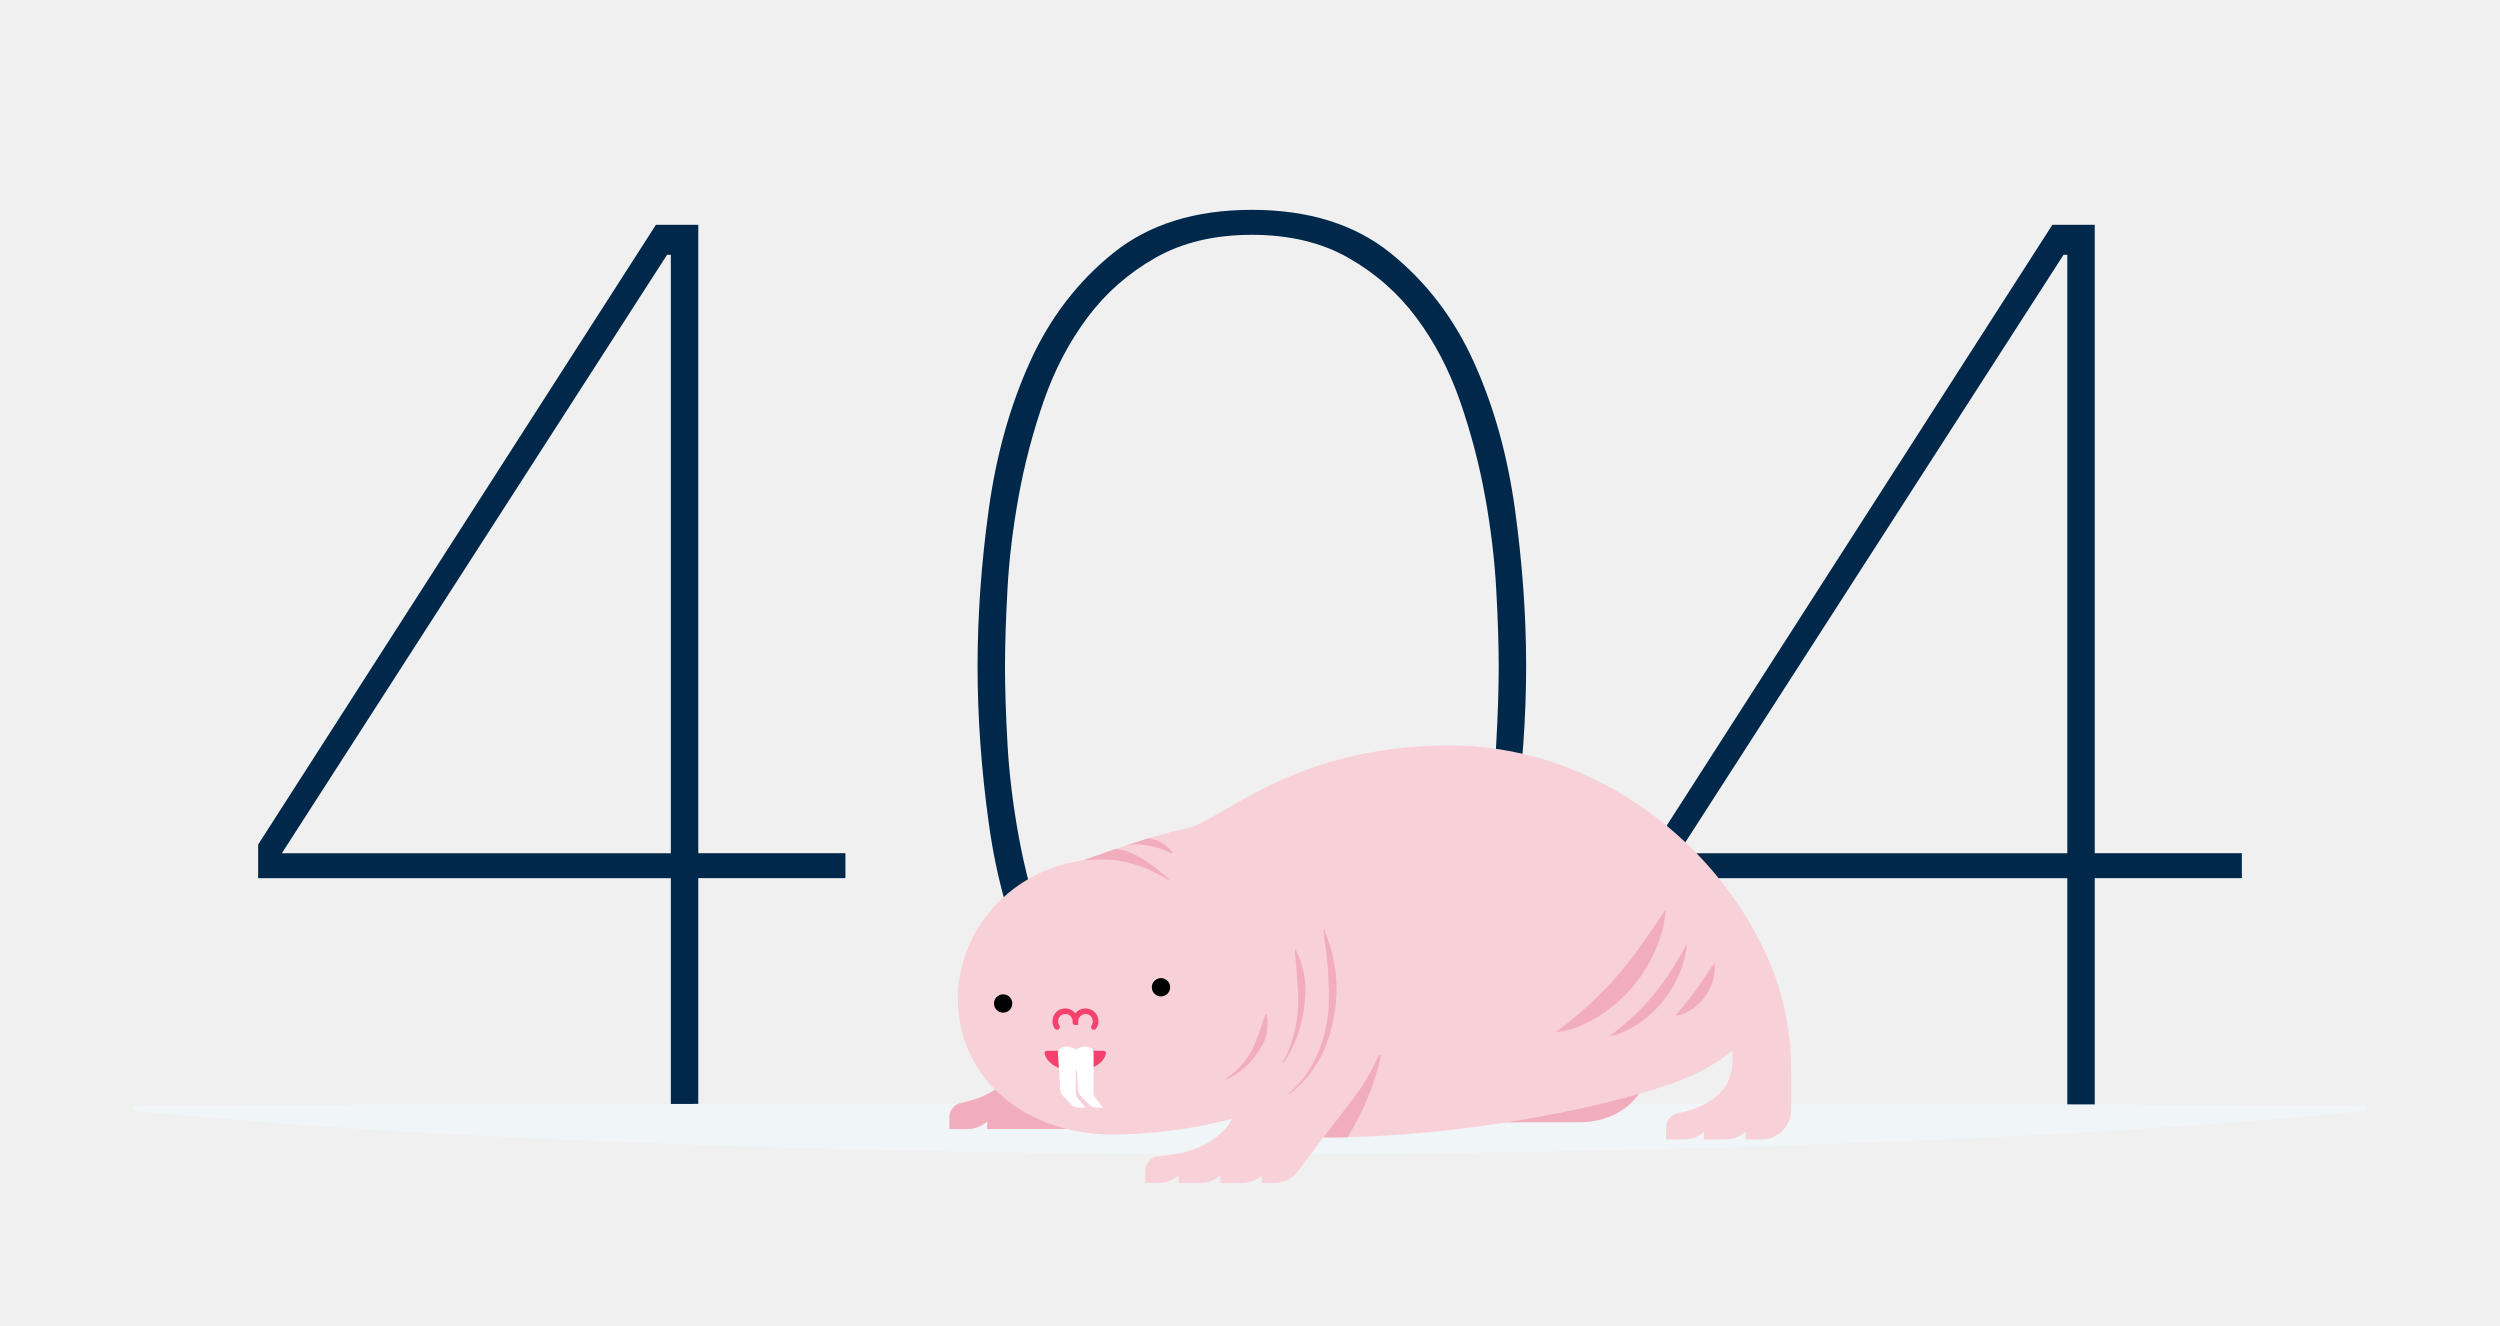
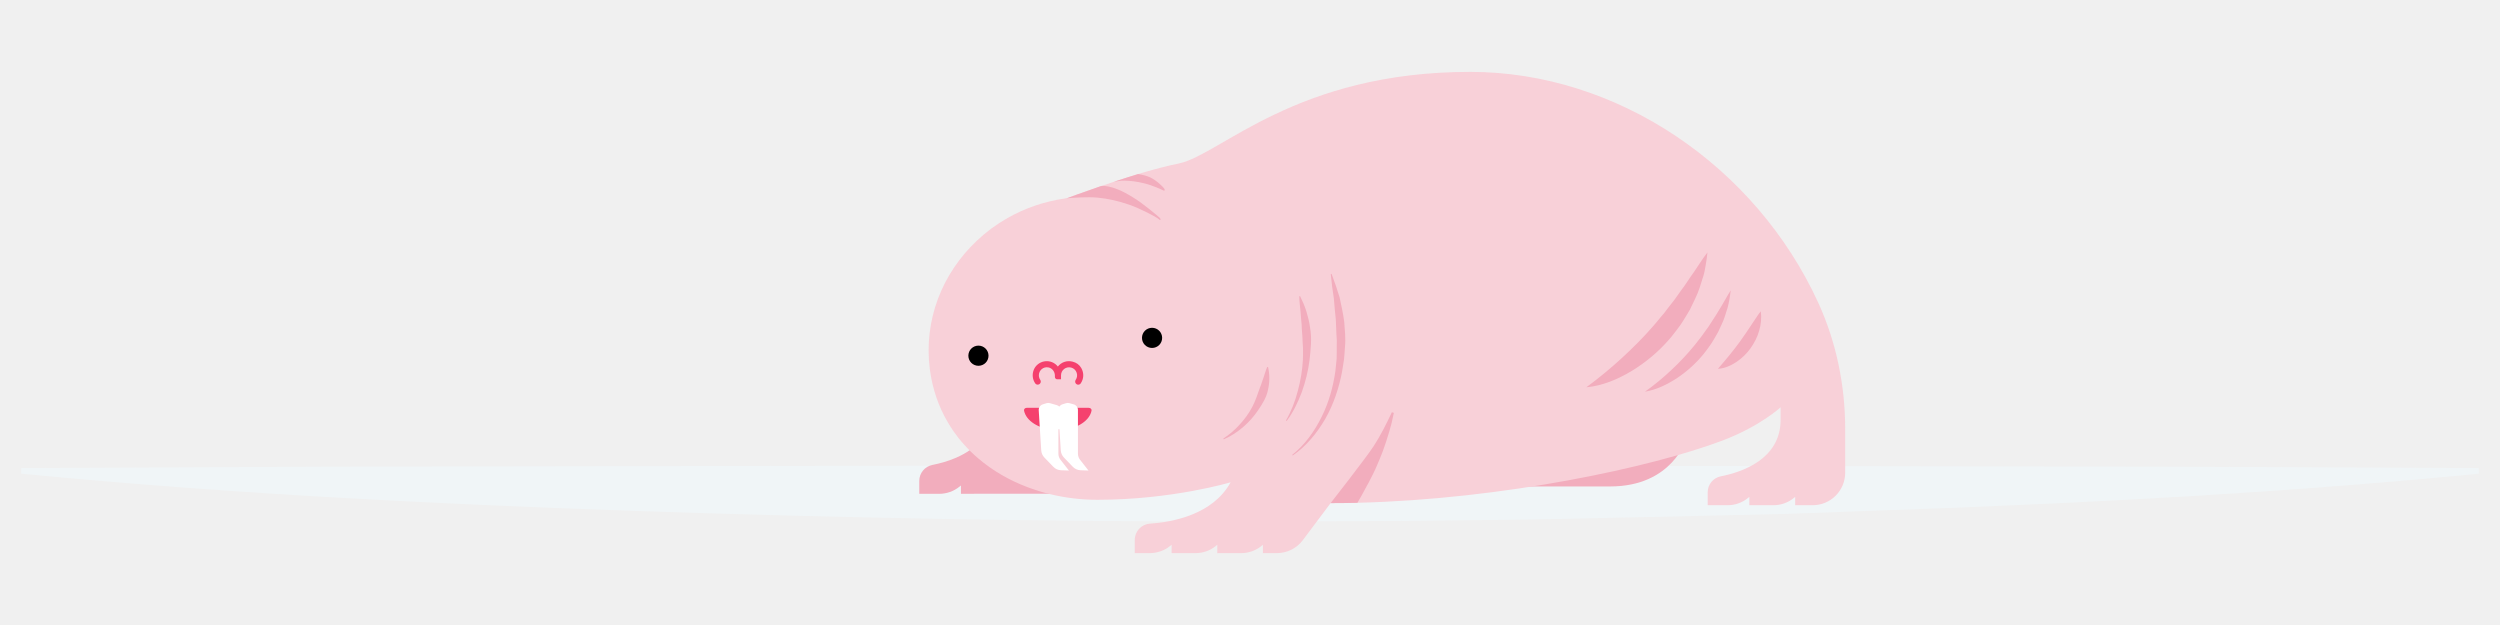
- <svg viewBox="0 0 660 350" class="naked-mole">
-   <style type="text/css">
-         .st0{fill:#00284B;}
-         .st1{fill:#F0F5F7;}
-         .st2{fill:#F2ADBD;}
-         .st3{fill:#F8D0D8;}
-         .st4{fill:#F5416E;}
-         .st5{fill:#FFFFFF;}
-     </style>
-   <path class="st0" d="m 184.34,231.84 v 60.57 H 177.1 V 231.84 H 68.15 v -8.89 L 173.16,59.35 h 11.19 v 165.9 h 38.84 v 6.58 H 184.34 Z M 177.1,67.26 h -0.99 l -101.71,158 h 102.7 z" />
-   <path class="st0" d="m 330.49,296.36 c -14.93,0 -27.1,-3.79 -36.54,-11.36 -9.44,-7.57 -16.79,-17.17 -22.05,-28.8 -5.27,-11.63 -8.89,-24.57 -10.86,-38.84 -1.98,-14.26 -2.96,-28.09 -2.96,-41.48 0,-13.38 0.99,-27.21 2.96,-41.48 1.98,-14.26 5.6,-27.21 10.86,-38.84 5.27,-11.63 12.62,-21.23 22.05,-28.8 9.43,-7.57 21.61,-11.36 36.54,-11.36 14.92,0 27.1,3.79 36.54,11.36 9.43,7.57 16.79,17.17 22.05,28.8 5.27,11.63 8.89,24.58 10.86,38.84 1.97,14.27 2.96,28.09 2.96,41.48 0,13.39 -0.99,27.21 -2.96,41.48 -1.98,14.27 -5.6,27.21 -10.86,38.84 -5.27,11.63 -12.62,21.23 -22.05,28.8 -9.44,7.57 -21.62,11.36 -36.54,11.36 z m 0,-234.37 c -9.88,0 -18.38,2.03 -25.51,6.09 -7.13,4.06 -13.12,9.33 -17.94,15.8 -4.83,6.48 -8.67,13.83 -11.52,22.05 -2.85,8.23 -5.05,16.57 -6.58,25.02 -1.54,8.45 -2.53,16.62 -2.96,24.52 -0.44,7.9 -0.66,14.71 -0.66,20.41 0,5.93 0.22,12.79 0.66,20.57 0.44,7.79 1.42,15.91 2.96,24.36 1.53,8.45 3.73,16.79 6.58,25.02 2.85,8.23 6.69,15.58 11.52,22.05 4.82,6.48 10.81,11.74 17.94,15.8 7.13,4.06 15.64,6.09 25.51,6.09 9.88,0 18.38,-2.03 25.51,-6.09 7.13,-4.06 13.11,-9.33 17.94,-15.8 4.82,-6.47 8.67,-13.83 11.52,-22.05 2.85,-8.23 5.04,-16.57 6.58,-25.02 1.53,-8.45 2.52,-16.57 2.96,-24.36 0.44,-7.79 0.66,-14.65 0.66,-20.57 0,-5.7 -0.22,-12.51 -0.66,-20.41 -0.44,-7.9 -1.43,-16.07 -2.96,-24.52 -1.54,-8.45 -3.73,-16.79 -6.58,-25.02 C 382.6,97.7 378.76,90.35 373.94,83.88 369.11,77.41 363.13,72.14 356,68.08 348.87,64.02 340.37,61.99 330.49,61.99 Z" />
-   <path class="st0" d="m 553.01,231.84 v 60.57 h -7.24 V 231.84 H 436.81 v -8.89 L 541.82,59.35 h 11.19 v 165.9 h 38.84 v 6.58 H 553.01 Z M 545.77,67.26 h -0.99 l -101.71,158 h 102.7 z" />
-   <path class="st1" d="m 624.91,293.23 c -49.15,4.79 -98.3,7.29 -147.45,8.97 l -18.43,0.67 -18.43,0.43 -36.86,0.81 c -12.29,0.25 -24.58,0.31 -36.86,0.47 L 330,304.73 c -49.15,0.02 -98.3,-0.87 -147.45,-2.56 -49.15,-1.69 -98.3,-4.18 -147.45,-8.94 v -1.35 l 73.73,-0.33 73.73,-0.12 147.44,-0.22 147.45,0.23 73.73,0.12 73.73,0.33 z" />
-   <path class="st2" d="m 434.78,284.76 c 0,0 -3.26,11.54 -18.35,11.54 -15.09,0 -35.82,0 -35.82,0 z" />
-   <path class="st2" d="m 282.18,294.78 c -0.19,-0.06 -0.37,-0.13 -0.56,-0.2 -0.1,-0.02 -0.2,-0.06 -0.3,-0.11 -4.36,-1.64 -8.38,-3.96 -11.83,-6.91 -1.19,-1.01 -2.32,-2.1 -3.36,-3.27 -1.66,2.4 -4.14,4.01 -6.63,5.1 -2.04,0.89 -4.09,1.42 -5.7,1.74 -1.84,0.36 -3.17,1.96 -3.17,3.84 v 3.1 h 4.76 c 1.77,0 3.49,-0.6 4.87,-1.71 l 0.37,-0.29 v 2 c 0.26,-0.06 31.78,0 31.78,0 z" />
-   <path class="st3" d="M 472.85,282.54 V 293 c 0,4.31 -3.49,7.8 -7.8,7.8 h -4.2 v -2 l -0.36,0.29 c -1.37,1.11 -3.08,1.71 -4.85,1.71 h -5.79 v -2 l -0.36,0.29 c -1.37,1.11 -3.08,1.71 -4.85,1.71 h -4.79 v -3.1 c 0,-1.88 1.33,-3.48 3.17,-3.84 5.04,-0.99 14.33,-4.09 14.33,-13.56 v -3 c 0,0 -4.92,4.57 -14,8 -16.99,6.42 -52.56,14.06 -87.57,14.92 -2.14,0.05 -4.29,0.08 -6.43,0.08 l -6.66,8.88 c -1.47,1.96 -3.78,3.12 -6.24,3.12 h -3.35 v -2 l -0.36,0.29 c -1.37,1.11 -3.08,1.71 -4.85,1.71 h -5.74 v -2 l -0.36,0.29 c -1.37,1.11 -3.08,1.71 -4.85,1.71 h -5.75 v -2 l -0.34,0.27 c -1.39,1.12 -3.12,1.73 -4.9,1.73 h -3.6 v -3.17 c 0,-2.05 1.58,-3.76 3.62,-3.9 5.33,-0.36 15.12,-2.13 19.38,-9.93 0,0 -14,4.2 -32,4.2 -3.81,0 -7.59,-0.45 -11.22,-1.33 -1.59,-0.37 -3.14,-0.84 -4.66,-1.39 l -0.86,-0.31 c -4.36,-1.64 -8.38,-3.96 -11.83,-6.91 -1.19,-1.01 -2.32,-2.1 -3.36,-3.27 -0.95,-1.04 -1.82,-2.15 -2.63,-3.32 -0.49,-0.71 -0.95,-1.44 -1.38,-2.19 -2.16,-3.7 -3.63,-7.91 -4.24,-12.59 -1.54,-11.82 3,-23.08 11.27,-30.86 2.21,-2.09 4.68,-3.93 7.38,-5.46 4.12,-2.34 8.77,-3.97 13.77,-4.69 0.01,0 0.01,0 0.02,0 0.18,-0.03 0.37,-0.06 0.55,-0.08 0,0 0,0 0.01,-0.01 0.21,-0.07 3.52,-1.32 8.01,-2.86 0.2,-0.06 0.4,-0.13 0.6,-0.2 0.82,-0.28 1.68,-0.57 2.57,-0.86 1.86,-0.61 3.84,-1.25 5.81,-1.85 0.5,-0.15 0.99,-0.3 1.49,-0.44 0.07,-0.02 0.14,-0.04 0.21,-0.06 2.84,-0.83 5.61,-1.54 7.99,-2.02 0.05,-0.01 0.09,-0.02 0.14,-0.03 10.03,-2.16 28.06,-21.97 69.86,-21.97 35.32,0 68.52,22.63 83.54,55.41 4.35,9.5 6.46,19.88 6.46,30.33 z" />
-   <path d="m 289.5,267.86 c 0.73,1.25 0.6,2.67 -0.13,3.71 -0.27,0.39 -0.85,0.41 -1.15,0.04 l -0.02,-0.02 c -0.21,-0.26 -0.2,-0.61 -0.02,-0.89 0.32,-0.47 0.42,-1.06 0.24,-1.65 -0.18,-0.62 -0.69,-1.11 -1.32,-1.28 -1.29,-0.34 -2.45,0.62 -2.45,1.86 v 0.95 h -0.91 c -0.31,0 -0.56,-0.25 -0.56,-0.56 v -0.32 c 0,-0.93 -0.63,-1.79 -1.55,-1.97 -1.23,-0.24 -2.3,0.7 -2.3,1.89 0,0.39 0.11,0.75 0.32,1.06 0.19,0.28 0.2,0.64 -0.02,0.9 l -0.02,0.02 c -0.3,0.37 -0.88,0.35 -1.15,-0.04 -0.65,-0.93 -0.81,-2.17 -0.33,-3.31 0.43,-1.02 1.38,-1.76 2.46,-1.96 1.33,-0.25 2.56,0.29 3.3,1.23 0.79,-1 2.12,-1.55 3.56,-1.17 0.9,0.22 1.61,0.75 2.05,1.51 z" class="st4" />
-   <path d="m 267.25,264.92 a 2.42,2.42 0 0 1 -2.42,2.42 2.42,2.42 0 0 1 -2.42,-2.42 2.42,2.42 0 0 1 2.42,-2.42 2.42,2.42 0 0 1 2.42,2.42 z" />
-   <path d="m 308.92,260.64 a 2.42,2.42 0 0 1 -2.42,2.42 2.42,2.42 0 0 1 -2.42,-2.42 2.42,2.42 0 0 1 2.42,-2.42 2.42,2.42 0 0 1 2.42,2.42 z" />
-   <path class="st4" d="m 291.3,277.43 c 0.42,0 0.74,0.31 0.68,0.65 -0.44,2.37 -3.27,4.26 -6.86,4.62 -0.41,0.04 -0.47,-2.24 -0.89,-2.24 -0.22,0 -0.78,2.29 -1,2.28 -3.88,-0.2 -6.99,-2.17 -7.46,-4.67 -0.06,-0.34 0.26,-0.65 0.68,-0.65 h 14.85 z" />
-   <path class="st2" d="m 323.6,284.81 c 1.46,-0.96 2.8,-2.11 3.95,-3.4 1.18,-1.26 2.19,-2.67 2.98,-4.17 0.81,-1.5 1.29,-3.12 1.87,-4.69 0.34,-0.78 0.55,-1.6 0.86,-2.41 0.29,-0.82 0.49,-1.66 0.88,-2.52 l 0.2,0.01 c 0.41,1.79 0.41,3.69 -0.02,5.49 -0.35,1.84 -1.4,3.45 -2.42,4.96 -1.03,1.52 -2.27,2.88 -3.65,4.06 -1.4,1.15 -2.9,2.16 -4.56,2.86 z" />
-   <path class="st2" d="m 301.79,226.84 c 2.42,1.39 6.31,4.75 6.58,5.01 0.27,0.26 0.26,0.8 -0.27,0.29 -0.53,-0.51 -4.64,-2.64 -7.13,-3.47 -2.48,-0.87 -5.02,-1.45 -7.57,-1.69 -2.21,-0.21 -5.9,0.01 -7.79,0.2 0.18,-0.03 0.37,-0.06 0.55,-0.08 0,0 0,0 0.01,-0.01 0.21,-0.07 3.52,-1.32 8.01,-2.86 0,0 2.38,-0.65 7.61,2.61 z" />
-   <path class="st2" d="m 309.09,225.2 c -0.49,-0.27 -3.03,-1.34 -4.6,-1.68 -1.56,-0.38 -3.1,-0.59 -4.61,-0.62 -0.87,-0.02 -1.71,0.15 -2.53,0.27 1.86,-0.61 3.84,-1.25 5.81,-1.85 1.17,0.18 2.2,0.48 2.9,0.81 1.65,0.78 3.17,2.38 3.37,2.69 0.2,0.31 0.15,0.65 -0.34,0.38 z" />
-   <path class="st2" d="m 349.35,300.3 c 2.14,0 4.29,-0.03 6.43,-0.08 l 1.01,-1.75 1.15,-2.11 c 0.4,-0.69 0.76,-1.41 1.12,-2.12 0.36,-0.71 0.73,-1.41 1.05,-2.14 0.66,-1.45 1.25,-2.92 1.82,-4.39 1.05,-2.98 2.02,-5.98 2.6,-9.08 l -0.48,-0.14 c -1.32,2.8 -2.7,5.56 -4.37,8.14 -1.88,2.89 -10.33,13.67 -10.33,13.67 z" />
-   <path class="st2" d="m 338.64,280.47 c 1.28,-2.22 2.2,-4.64 2.84,-7.1 0.67,-2.46 1.09,-4.97 1.22,-7.5 0.05,-0.63 0.02,-1.26 0.03,-1.89 0.01,-0.63 0,-1.26 -0.07,-1.89 -0.04,-0.63 -0.08,-1.26 -0.09,-1.88 -0.06,-0.63 -0.1,-1.25 -0.14,-1.88 -0.01,-0.63 -0.04,-1.26 -0.13,-1.89 -0.05,-0.63 -0.12,-1.26 -0.15,-1.9 -0.11,-1.27 -0.3,-2.54 -0.32,-3.87 l 0.19,-0.06 c 0.58,1.18 1.12,2.39 1.51,3.65 0.35,1.27 0.73,2.54 0.88,3.86 0.49,2.62 0.16,5.3 -0.12,7.91 -0.33,2.62 -0.98,5.18 -1.86,7.65 -0.93,2.45 -2.06,4.82 -3.63,6.91 z" />
-   <path class="st2" d="m 340.13,288.72 c 3.07,-2.43 5.37,-5.69 7.08,-9.15 1.73,-3.47 2.77,-7.23 3.3,-11.05 l 0.29,-2.88 c 0.04,-0.96 0.01,-1.93 0.02,-2.89 l 0.02,-1.44 c 0,-0.48 -0.07,-0.96 -0.09,-1.44 -0.06,-0.96 -0.09,-1.93 -0.12,-2.89 0,-0.97 -0.18,-1.92 -0.25,-2.89 -0.08,-0.97 -0.18,-1.93 -0.25,-2.91 -0.31,-1.92 -0.56,-3.86 -0.74,-5.85 l 0.19,-0.05 c 0.71,1.85 1.36,3.73 1.93,5.64 0.41,1.94 0.86,3.9 1.11,5.88 0.14,2 0.38,4 0.18,6 -0.08,1 -0.12,2 -0.23,3 l -0.47,2.97 c -0.75,3.93 -2.03,7.78 -4,11.26 -2,3.44 -4.57,6.6 -7.86,8.85 z" />
-   <path class="st2" d="m 410.72,272.5 c 3.1,-2.28 5.9,-4.61 8.56,-7.05 2.65,-2.44 5.17,-4.95 7.5,-7.65 0.61,-0.64 1.14,-1.37 1.72,-2.05 l 0.87,-1.02 c 0.28,-0.34 0.53,-0.72 0.81,-1.07 0.55,-0.71 1.09,-1.42 1.66,-2.12 0.51,-0.74 1.03,-1.47 1.57,-2.21 1.13,-1.43 2.03,-3.01 3.15,-4.51 1.06,-1.53 2.01,-3.13 3.23,-4.68 -0.08,0.96 -0.23,1.91 -0.39,2.86 -0.17,0.95 -0.31,1.92 -0.6,2.83 -0.58,1.83 -1.1,3.71 -1.97,5.44 -0.41,0.88 -0.82,1.76 -1.26,2.62 -0.48,0.84 -1,1.66 -1.51,2.49 -0.49,0.84 -1.08,1.62 -1.67,2.4 -0.61,0.76 -1.17,1.56 -1.83,2.28 -2.56,2.95 -5.61,5.48 -8.93,7.51 -3.35,2.01 -7.02,3.57 -10.91,3.93 z" />
-   <path class="st2" d="m 424.79,273.56 c 2.28,-1.62 4.34,-3.33 6.28,-5.15 1.94,-1.82 3.76,-3.72 5.43,-5.76 0.44,-0.49 0.81,-1.04 1.22,-1.55 0.42,-0.51 0.82,-1.03 1.19,-1.58 0.38,-0.54 0.76,-1.08 1.16,-1.61 l 1.08,-1.68 c 0.77,-1.1 1.4,-2.28 2.13,-3.43 0.72,-1.16 1.31,-2.38 2.11,-3.56 -0.16,1.38 -0.4,2.77 -0.75,4.13 -0.44,1.32 -0.78,2.71 -1.41,3.97 -0.29,0.64 -0.58,1.29 -0.89,1.92 -0.34,0.62 -0.71,1.22 -1.06,1.84 -0.35,0.62 -0.76,1.2 -1.17,1.77 -0.43,0.56 -0.82,1.16 -1.29,1.7 -1.8,2.2 -3.94,4.12 -6.29,5.7 -2.36,1.54 -4.95,2.82 -7.74,3.29 z" />
-   <path class="st2" d="m 442.3,268.07 c 1.04,-1.2 1.97,-2.29 2.86,-3.39 0.89,-1.09 1.73,-2.17 2.53,-3.29 0.78,-1.13 1.6,-2.24 2.36,-3.44 0.43,-0.58 0.76,-1.21 1.21,-1.81 0.43,-0.61 0.8,-1.26 1.34,-1.88 0.21,1.58 0.05,3.17 -0.4,4.67 -0.41,1.52 -1.17,2.93 -2.08,4.23 -0.92,1.29 -2.09,2.4 -3.4,3.28 -1.31,0.86 -2.8,1.53 -4.42,1.63 z" />
-   <path class="st5" d="m 291.24,292.48 -1.91,-0.07 c -0.7,-0.03 -1.36,-0.32 -1.85,-0.83 l -2.15,-2.24 c -0.43,-0.46 -0.7,-1.06 -0.74,-1.69 l -0.32,-5.09 -0.25,0.01 v 5.87 c 0,0.53 0.18,1.05 0.51,1.46 l 2.02,2.58 -1.91,-0.07 c -0.7,-0.03 -1.36,-0.32 -1.84,-0.83 l -2.16,-2.24 c -0.43,-0.46 -0.7,-1.06 -0.74,-1.69 l -0.6,-9.64 c -0.04,-0.63 0.35,-1.21 0.96,-1.41 l 0.89,-0.28 c 0.26,-0.08 0.53,-0.09 0.79,-0.02 l 1.69,0.48 c 0.23,0.06 0.44,0.18 0.61,0.35 0.17,-0.24 0.41,-0.43 0.71,-0.53 l 0.89,-0.28 c 0.26,-0.08 0.53,-0.09 0.79,-0.02 l 1.07,0.3 c 0.6,0.16 1.01,0.71 1.01,1.33 v 10.51 c 0,0.53 0.18,1.05 0.51,1.46 z" />
+ <svg viewBox="0 0 600 150">
+   <path style="fill:#f0f5f7" id="path206" d="m 594.905,113.68 c -49.15,4.79 -98.3,7.29 -147.45,8.97 l -18.43,0.67 -18.43,0.43 -36.86,0.81 c -12.29,0.25 -24.58,0.31 -36.86,0.47 l -36.88,0.15 c -49.15,0.02 -98.3,-0.87 -147.45,-2.56 -49.15,-1.69 -98.3,-4.18 -147.45,-8.94 v -1.35 l 73.73,-0.33 73.73,-0.12 147.44,-0.22 147.45,0.23 73.73,0.12 73.73,0.33 z" />
+   <path style="fill:#f2adbd" id="path208" d="m 404.775,105.21 c 0,0 -3.26,11.54 -18.35,11.54 -15.09,0 -35.82,0 -35.82,0 z" />
+   <path style="fill:#f2adbd" id="path210" d="m 252.175,115.23 c -0.19,-0.06 -0.37,-0.13 -0.56,-0.2 -0.1,-0.02 -0.2,-0.06 -0.3,-0.11 -4.36,-1.64 -8.38,-3.96 -11.83,-6.91 -1.19,-1.01 -2.32,-2.1 -3.36,-3.27 -1.66,2.4 -4.14,4.01 -6.63,5.1 -2.04,0.89 -4.09,1.42 -5.7,1.74 -1.84,0.36 -3.17,1.96 -3.17,3.84 v 3.1 h 4.76 c 1.77,0 3.49,-0.6 4.87,-1.71 l 0.37,-0.29 v 2 c 0.26,-0.06 31.78,0 31.78,0 z" />
+   <path style="fill:#f8d0d8" id="path212" d="m 442.845,102.99 v 10.46 c 0,4.31 -3.49,7.8 -7.8,7.8 h -4.2 v -2 l -0.36,0.29 c -1.37,1.11 -3.08,1.71 -4.85,1.71 h -5.79 v -2 l -0.36,0.29 c -1.37,1.11 -3.08,1.71 -4.85,1.71 h -4.79 v -3.1 c 0,-1.88 1.33,-3.48 3.17,-3.84 5.04,-0.99 14.33,-4.09 14.33,-13.56 v -3 c 0,0 -4.92,4.57 -14,8 -16.99,6.42 -52.56,14.06 -87.57,14.92 -2.14,0.05 -4.29,0.08 -6.43,0.08 l -6.66,8.88 c -1.47,1.96 -3.78,3.12 -6.24,3.12 h -3.35 v -2 l -0.36,0.29 c -1.37,1.11 -3.08,1.71 -4.85,1.71 h -5.74 v -2 l -0.36,0.29 c -1.37,1.11 -3.08,1.71 -4.85,1.71 h -5.75 v -2 l -0.34,0.27 c -1.39,1.12 -3.12,1.73 -4.9,1.73 h -3.6 v -3.17 c 0,-2.05 1.58,-3.76 3.62,-3.9 5.33,-0.36 15.12,-2.13 19.38,-9.93 0,0 -14,4.2 -32,4.2 -3.81,0 -7.59,-0.45 -11.22,-1.33 -1.59,-0.37 -3.14,-0.84 -4.66,-1.39 l -0.86,-0.31 c -4.36,-1.64 -8.38,-3.96 -11.83,-6.91 -1.19,-1.01 -2.32,-2.1 -3.36,-3.27 -0.95,-1.04 -1.82,-2.15 -2.63,-3.32 -0.49,-0.71 -0.95,-1.44 -1.38,-2.19 -2.16,-3.7 -3.63,-7.91 -4.24,-12.59 -1.54,-11.82 3,-23.08 11.27,-30.86 2.21,-2.09 4.68,-3.93 7.38,-5.46 4.12,-2.34 8.77,-3.97 13.77,-4.69 0.01,0 0.01,0 0.02,0 0.18,-0.03 0.37,-0.06 0.55,-0.08 0,0 0,0 0.01,-0.01 0.21,-0.07 3.52,-1.32 8.01,-2.86 0.2,-0.06 0.4,-0.13 0.6,-0.2 0.82,-0.28 1.68,-0.57 2.57,-0.86 1.86,-0.61 3.84,-1.25 5.81,-1.85 0.5,-0.15 0.99,-0.3 1.49,-0.44 0.07,-0.02 0.14,-0.04 0.21,-0.06 2.84,-0.83 5.61,-1.54 7.99,-2.02 0.05,-0.01 0.09,-0.02 0.14,-0.03 10.03,-2.16 28.06,-21.97 69.86,-21.97 35.32,0 68.52,22.63 83.54,55.41 4.35,9.5 6.46,19.88 6.46,30.33 z" />
+   <path style="fill:#f5416e" id="path214" d="m 259.495,88.31 c 0.73,1.25 0.6,2.67 -0.13,3.71 -0.27,0.39 -0.85,0.41 -1.15,0.04 l -0.02,-0.02 c -0.21,-0.26 -0.2,-0.61 -0.02,-0.89 0.32,-0.47 0.42,-1.06 0.24,-1.65 -0.18,-0.62 -0.69,-1.11 -1.32,-1.28 -1.29,-0.34 -2.45,0.62 -2.45,1.86 v 0.95 h -0.91 c -0.31,0 -0.56,-0.25 -0.56,-0.56 v -0.32 c 0,-0.93 -0.63,-1.79 -1.55,-1.97 -1.23,-0.24 -2.3,0.7 -2.3,1.89 0,0.39 0.11,0.75 0.32,1.06 0.19,0.28 0.2,0.64 -0.02,0.9 l -0.02,0.02 c -0.3,0.37 -0.88,0.35 -1.15,-0.04 -0.65,-0.93 -0.81,-2.17 -0.33,-3.31 0.43,-1.02 1.38,-1.76 2.46,-1.96 1.33,-0.25 2.56,0.29 3.3,1.23 0.79,-1 2.12,-1.55 3.56,-1.17 0.9,0.22 1.61,0.75 2.05,1.51 z" />
+   <path id="path216" d="m 237.245,85.37 a 2.42,2.42 0 0 1 -2.42,2.42 2.42,2.42 0 0 1 -2.42,-2.42 2.42,2.42 0 0 1 2.42,-2.42 2.42,2.42 0 0 1 2.42,2.42 z" />
+   <path id="path218" d="m 278.915,81.09 a 2.42,2.42 0 0 1 -2.42,2.42 2.42,2.42 0 0 1 -2.42,-2.42 2.42,2.42 0 0 1 2.42,-2.42 2.42,2.42 0 0 1 2.42,2.42 z" />
+   <path style="fill:#f5416e" id="path220" d="m 261.295,97.88 c 0.42,0 0.74,0.31 0.68,0.65 -0.44,2.37 -3.27,4.26 -6.86,4.62 -0.41,0.04 -0.47,-2.24 -0.89,-2.24 -0.22,0 -0.78,2.29 -1,2.28 -3.88,-0.2 -6.99,-2.17 -7.46,-4.67 -0.06,-0.34 0.26,-0.65 0.68,-0.65 h 14.85 z" />
+   <path style="fill:#f2adbd" id="path222" d="m 293.595,105.26 c 1.46,-0.96 2.8,-2.11 3.95,-3.4 1.18,-1.26 2.19,-2.67 2.98,-4.17 0.81,-1.5 1.29,-3.12 1.87,-4.69 0.34,-0.78 0.55,-1.6 0.86,-2.41 0.29,-0.82 0.49,-1.66 0.88,-2.52 l 0.2,0.01 c 0.41,1.79 0.41,3.69 -0.02,5.49 -0.35,1.84 -1.4,3.45 -2.42,4.96 -1.03,1.52 -2.27,2.88 -3.65,4.06 -1.4,1.15 -2.9,2.16 -4.56,2.86 z" />
+   <path style="fill:#f2adbd" id="path224" d="m 271.785,47.29 c 2.42,1.39 6.31,4.75 6.58,5.01 0.27,0.26 0.26,0.8 -0.27,0.29 -0.53,-0.51 -4.64,-2.64 -7.13,-3.47 -2.48,-0.87 -5.02,-1.45 -7.57,-1.69 -2.21,-0.21 -5.9,0.01 -7.79,0.2 0.18,-0.03 0.37,-0.06 0.55,-0.08 0,0 0,0 0.01,-0.01 0.21,-0.07 3.52,-1.32 8.01,-2.86 0,0 2.38,-0.65 7.61,2.61 z" />
+   <path style="fill:#f2adbd" id="path226" d="m 279.085,45.65 c -0.49,-0.27 -3.03,-1.34 -4.6,-1.68 -1.56,-0.38 -3.1,-0.59 -4.61,-0.62 -0.87,-0.02 -1.71,0.15 -2.53,0.27 1.86,-0.61 3.84,-1.25 5.81,-1.85 1.17,0.18 2.2,0.48 2.9,0.81 1.65,0.78 3.17,2.38 3.37,2.69 0.2,0.31 0.15,0.65 -0.34,0.38 z" />
+   <path style="fill:#f2adbd" id="path228" d="m 319.345,120.75 c 2.14,0 4.29,-0.03 6.43,-0.08 l 1.01,-1.75 1.15,-2.11 c 0.4,-0.69 0.76,-1.41 1.12,-2.12 0.36,-0.71 0.73,-1.41 1.05,-2.14 0.66,-1.45 1.25,-2.92 1.82,-4.39 1.05,-2.98 2.02,-5.98 2.6,-9.08 l -0.48,-0.14 c -1.32,2.8 -2.7,5.56 -4.37,8.14 -1.88,2.89 -10.33,13.67 -10.33,13.67 z" />
+   <path style="fill:#f2adbd" id="path230" d="m 308.635,100.92 c 1.28,-2.22 2.2,-4.64 2.84,-7.1 0.67,-2.46 1.09,-4.97 1.22,-7.5 0.05,-0.63 0.02,-1.26 0.03,-1.89 0.01,-0.63 0,-1.26 -0.07,-1.89 -0.04,-0.63 -0.08,-1.26 -0.09,-1.88 -0.06,-0.63 -0.1,-1.25 -0.14,-1.88 -0.01,-0.63 -0.04,-1.26 -0.13,-1.89 -0.05,-0.63 -0.12,-1.26 -0.15,-1.9 -0.11,-1.27 -0.3,-2.54 -0.32,-3.87 l 0.19,-0.06 c 0.58,1.18 1.12,2.39 1.51,3.65 0.35,1.27 0.73,2.54 0.88,3.86 0.49,2.62 0.16,5.3 -0.12,7.91 -0.33,2.62 -0.98,5.18 -1.86,7.65 -0.93,2.45 -2.06,4.82 -3.63,6.91 z" />
+   <path style="fill:#f2adbd" id="path232" d="m 310.125,109.17 c 3.07,-2.43 5.37,-5.69 7.08,-9.15 1.73,-3.47 2.77,-7.23 3.3,-11.05 l 0.29,-2.88 c 0.04,-0.96 0.01,-1.93 0.02,-2.89 l 0.02,-1.44 c 0,-0.48 -0.07,-0.96 -0.09,-1.44 -0.06,-0.96 -0.09,-1.93 -0.12,-2.89 0,-0.97 -0.18,-1.92 -0.25,-2.89 -0.08,-0.97 -0.18,-1.93 -0.25,-2.91 -0.31,-1.92 -0.56,-3.86 -0.74,-5.85 l 0.19,-0.05 c 0.71,1.85 1.36,3.73 1.93,5.64 0.41,1.94 0.86,3.9 1.11,5.88 0.14,2 0.38,4 0.18,6 -0.08,1 -0.12,2 -0.23,3 l -0.47,2.97 c -0.75,3.93 -2.03,7.78 -4,11.26 -2,3.44 -4.57,6.6 -7.86,8.85 z" />
+   <path style="fill:#f2adbd" id="path234" d="m 380.715,92.95 c 3.1,-2.28 5.9,-4.61 8.56,-7.05 2.65,-2.44 5.17,-4.95 7.5,-7.65 0.61,-0.64 1.14,-1.37 1.72,-2.05 l 0.87,-1.02 c 0.28,-0.34 0.53,-0.72 0.81,-1.07 0.55,-0.71 1.09,-1.42 1.66,-2.12 0.51,-0.74 1.03,-1.47 1.57,-2.21 1.13,-1.43 2.03,-3.01 3.15,-4.51 1.06,-1.53 2.01,-3.13 3.23,-4.68 -0.08,0.96 -0.23,1.91 -0.39,2.86 -0.17,0.95 -0.31,1.92 -0.6,2.83 -0.58,1.83 -1.1,3.71 -1.97,5.44 -0.41,0.88 -0.82,1.76 -1.26,2.62 -0.48,0.84 -1,1.66 -1.51,2.49 -0.49,0.84 -1.08,1.62 -1.67,2.4 -0.61,0.76 -1.17,1.56 -1.83,2.28 -2.56,2.95 -5.61,5.48 -8.93,7.51 -3.35,2.01 -7.02,3.57 -10.91,3.93 z" />
+   <path style="fill:#f2adbd" id="path236" d="m 394.785,94.01 c 2.28,-1.62 4.34,-3.33 6.28,-5.15 1.94,-1.82 3.76,-3.72 5.43,-5.76 0.44,-0.49 0.81,-1.04 1.22,-1.55 0.42,-0.51 0.82,-1.03 1.19,-1.58 0.38,-0.54 0.76,-1.08 1.16,-1.61 l 1.08,-1.68 c 0.77,-1.1 1.4,-2.28 2.13,-3.43 0.72,-1.16 1.31,-2.38 2.11,-3.56 -0.16,1.38 -0.4,2.77 -0.75,4.13 -0.44,1.32 -0.78,2.71 -1.41,3.97 -0.29,0.64 -0.58,1.29 -0.89,1.92 -0.34,0.62 -0.71,1.22 -1.06,1.84 -0.35,0.62 -0.76,1.2 -1.17,1.77 -0.43,0.56 -0.82,1.16 -1.29,1.7 -1.8,2.2 -3.94,4.12 -6.29,5.7 -2.36,1.54 -4.95,2.82 -7.74,3.29 z" />
+   <path style="fill:#f2adbd" id="path238" d="m 412.295,88.52 c 1.04,-1.2 1.97,-2.29 2.86,-3.39 0.89,-1.09 1.73,-2.17 2.53,-3.29 0.78,-1.13 1.6,-2.24 2.36,-3.44 0.43,-0.58 0.76,-1.21 1.21,-1.81 0.43,-0.61 0.8,-1.26 1.34,-1.88 0.21,1.58 0.05,3.17 -0.4,4.67 -0.41,1.52 -1.17,2.93 -2.08,4.23 -0.92,1.29 -2.09,2.4 -3.4,3.28 -1.31,0.86 -2.8,1.53 -4.42,1.63 z" />
+   <path style="fill:#ffffff" id="path240" d="m 261.235,112.93 -1.91,-0.07 c -0.7,-0.03 -1.36,-0.32 -1.85,-0.83 l -2.15,-2.24 c -0.43,-0.46 -0.7,-1.06 -0.74,-1.69 l -0.32,-5.09 -0.25,0.01 v 5.87 c 0,0.53 0.18,1.05 0.51,1.46 l 2.02,2.58 -1.91,-0.07 c -0.7,-0.03 -1.36,-0.32 -1.84,-0.83 l -2.16,-2.24 c -0.43,-0.46 -0.7,-1.06 -0.74,-1.69 l -0.6,-9.64 c -0.04,-0.63 0.35,-1.21 0.96,-1.41 l 0.89,-0.28 c 0.26,-0.08 0.53,-0.09 0.79,-0.02 l 1.69,0.48 c 0.23,0.06 0.44,0.18 0.61,0.35 0.17,-0.24 0.41,-0.43 0.71,-0.53 l 0.89,-0.28 c 0.26,-0.08 0.53,-0.09 0.79,-0.02 l 1.07,0.3 c 0.6,0.16 1.01,0.71 1.01,1.33 v 10.51 c 0,0.53 0.18,1.05 0.51,1.46 z" />
</svg>
